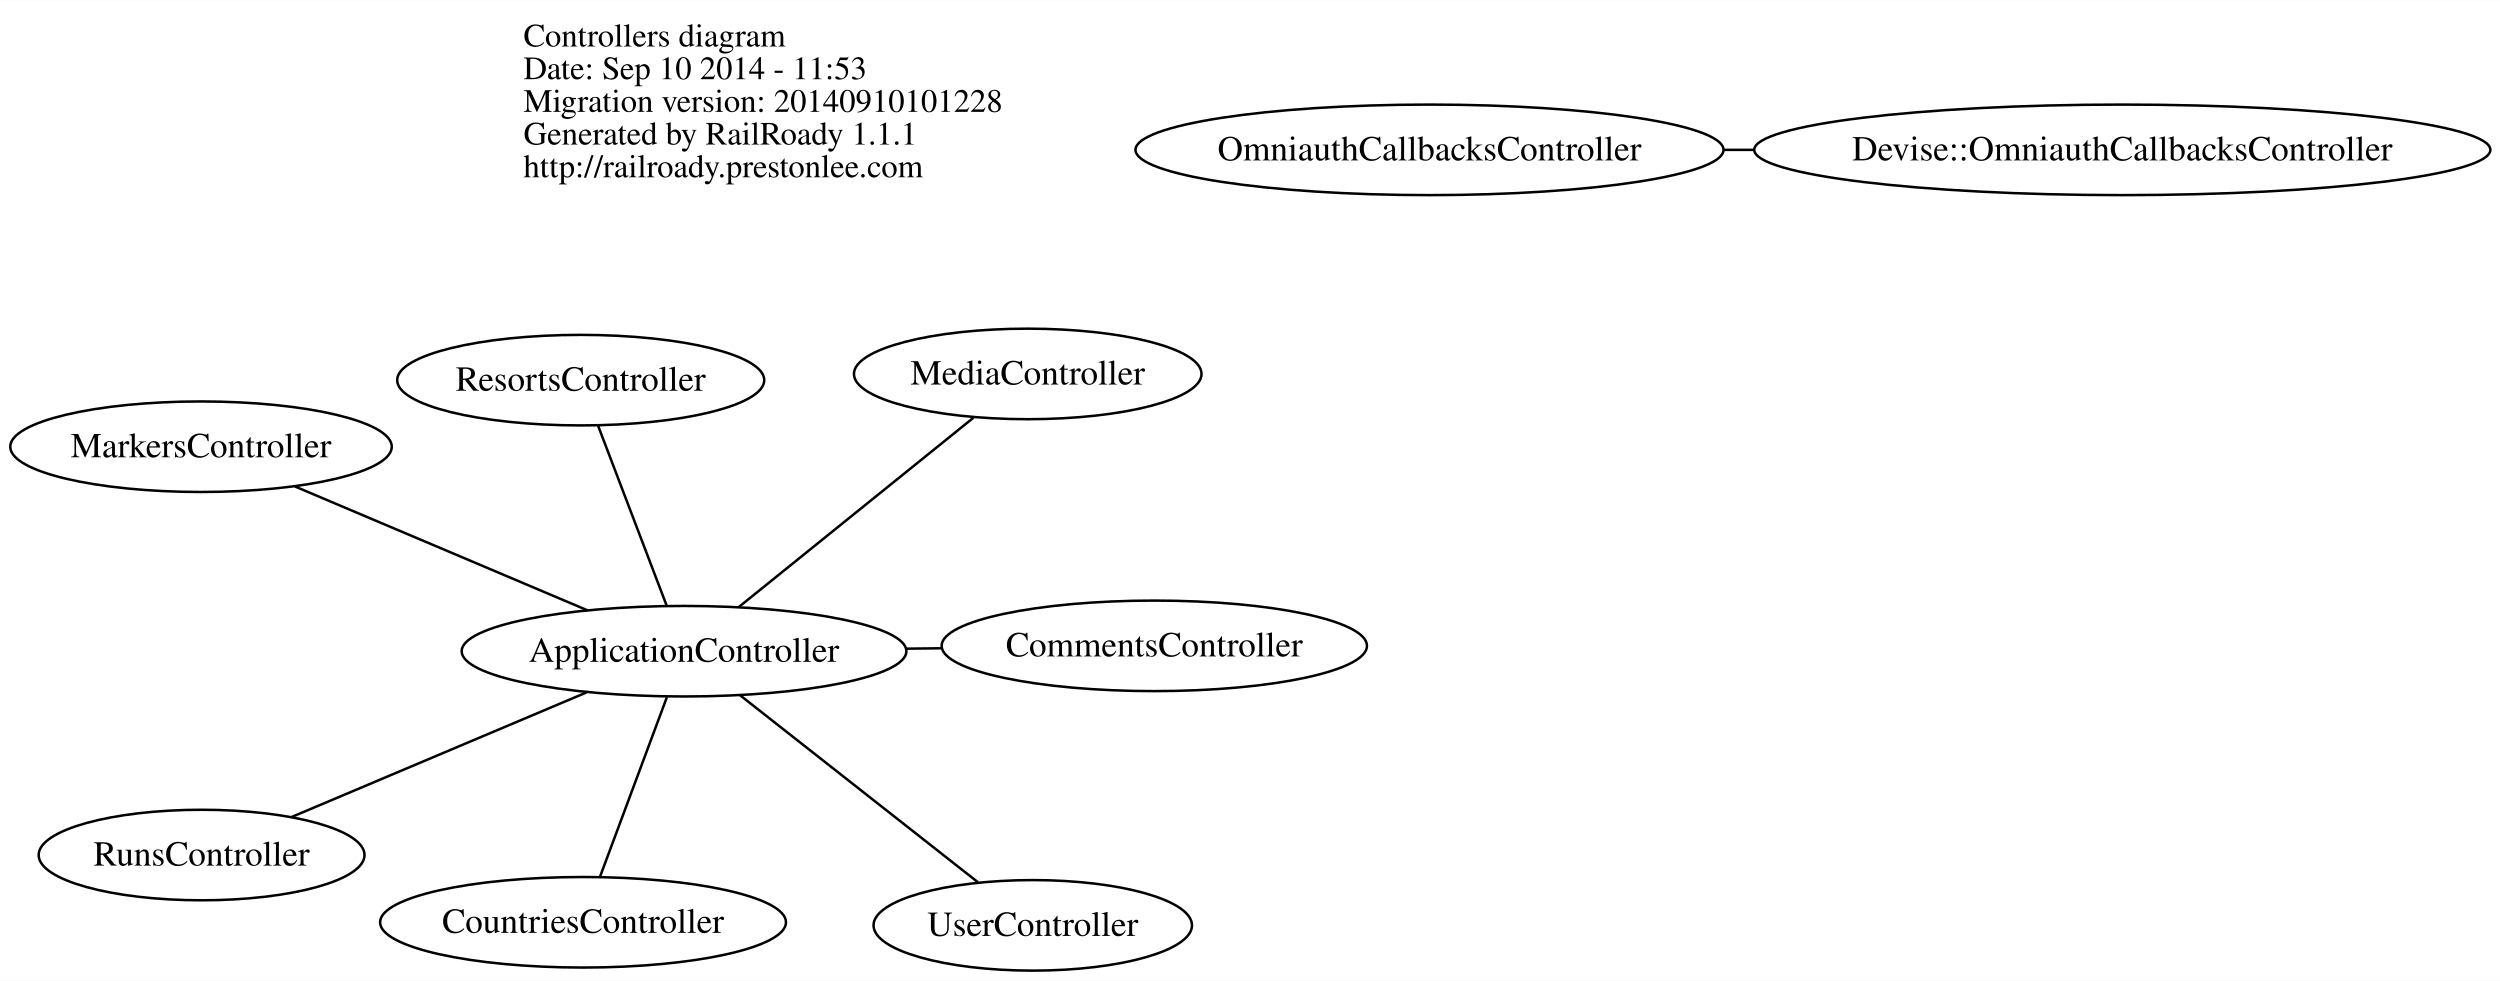
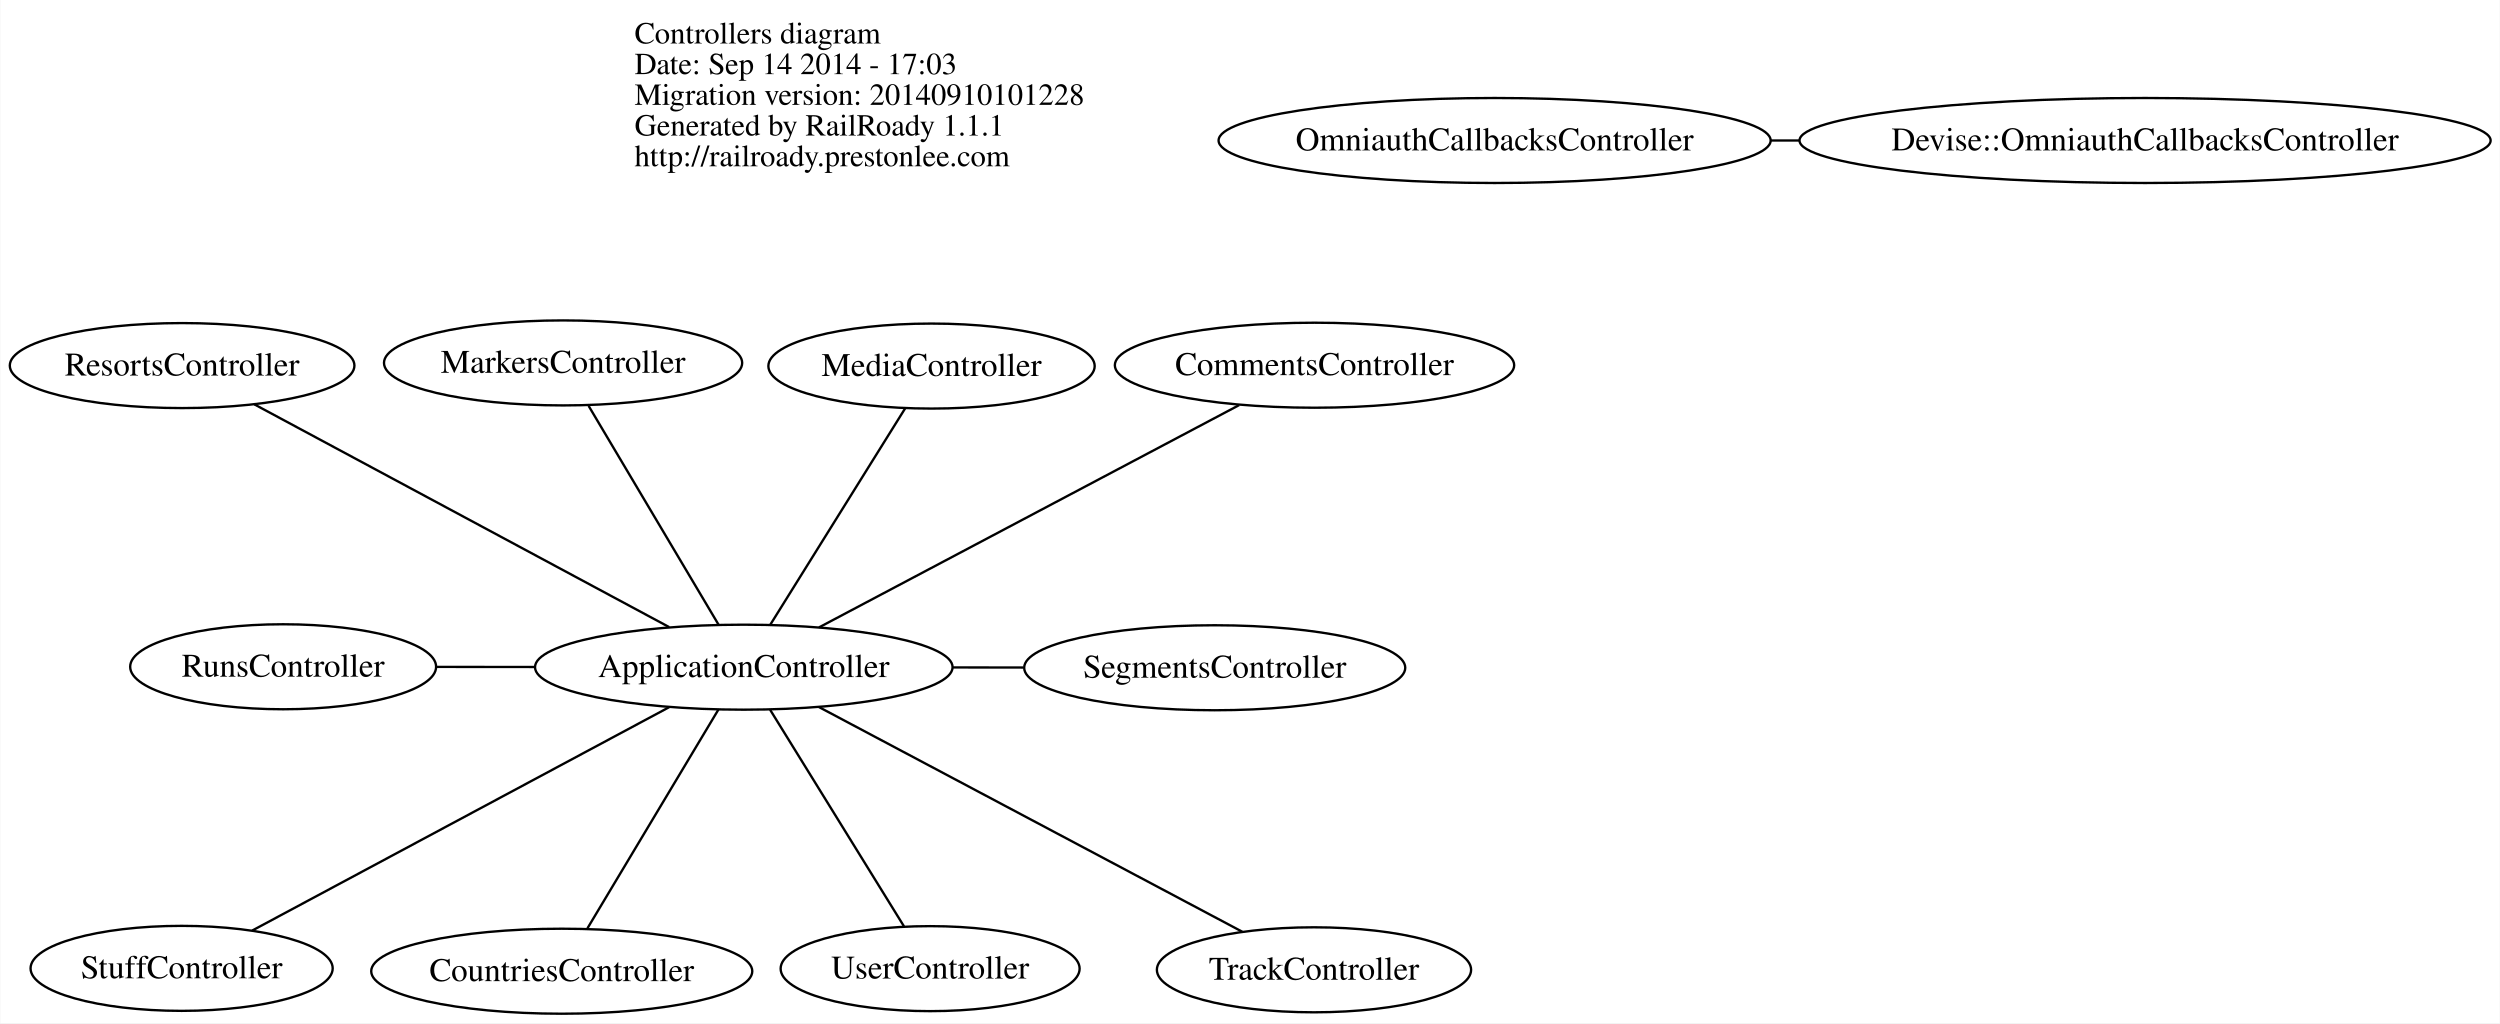
- <svg xmlns="http://www.w3.org/2000/svg" width="994pt" height="390pt" viewBox="0.00 0.00 994.00 389.84">
-   <g id="graph0" class="graph" transform="scale(1 1) rotate(0) translate(283.825 245.5)">
-     <polygon fill="white" stroke="none" points="-283.825,144.34 -283.825,-245.5 710.176,-245.5 710.176,144.34 -283.825,144.34" />
+ <svg xmlns="http://www.w3.org/2000/svg" width="1058pt" height="433pt" viewBox="0.00 0.00 1058.46 433.30">
+   <g id="graph0" class="graph" transform="scale(1 1) rotate(0) translate(324.281 269.5)">
+     <polygon fill="white" stroke="none" points="-324.281,163.804 -324.281,-269.5 734.176,-269.5 734.176,163.804 -324.281,163.804" />
    <g id="node1" class="node">
-       <text text-anchor="start" x="-75.688" y="-227.1" font-family="Times,serif" font-size="13.00">Controllers diagram</text>
-       <text text-anchor="start" x="-75.688" y="-214.1" font-family="Times,serif" font-size="13.00">Date: Sep 10 2014 - 11:53</text>
-       <text text-anchor="start" x="-75.688" y="-201.1" font-family="Times,serif" font-size="13.00">Migration version: 20140910101228</text>
-       <text text-anchor="start" x="-75.688" y="-188.1" font-family="Times,serif" font-size="13.00">Generated by RailRoady 1.1.1</text>
-       <text text-anchor="start" x="-75.688" y="-175.1" font-family="Times,serif" font-size="13.00">http://railroady.prestonlee.com</text>
+       <text text-anchor="start" x="-55.688" y="-251.1" font-family="Times,serif" font-size="13.00">Controllers diagram</text>
+       <text text-anchor="start" x="-55.688" y="-238.1" font-family="Times,serif" font-size="13.00">Date: Sep 14 2014 - 17:03</text>
+       <text text-anchor="start" x="-55.688" y="-225.1" font-family="Times,serif" font-size="13.00">Migration version: 20140910101228</text>
+       <text text-anchor="start" x="-55.688" y="-212.1" font-family="Times,serif" font-size="13.00">Generated by RailRoady 1.1.1</text>
+       <text text-anchor="start" x="-55.688" y="-199.1" font-family="Times,serif" font-size="13.00">http://railroady.prestonlee.com</text>
    </g>
    <g id="node2" class="node">
-       <ellipse fill="none" stroke="black" cx="-11.857" cy="13.34" rx="88.417" ry="18" />
-       <text text-anchor="middle" x="-11.857" y="17.54" font-family="Times,serif" font-size="14.00">ApplicationController</text>
+       <ellipse fill="none" stroke="black" cx="-9.422" cy="13.047" rx="88.417" ry="18" />
+       <text text-anchor="middle" x="-9.422" y="17.247" font-family="Times,serif" font-size="14.00">ApplicationController</text>
    </g>
    <g id="node3" class="node">
-       <ellipse fill="none" stroke="black" cx="175.128" cy="11.209" rx="84.56" ry="18" />
-       <text text-anchor="middle" x="175.128" y="15.409" font-family="Times,serif" font-size="14.00">CommentsController</text>
+       <ellipse fill="none" stroke="black" cx="232.27" cy="-114.833" rx="84.56" ry="18" />
+       <text text-anchor="middle" x="232.27" y="-110.633" font-family="Times,serif" font-size="14.00">CommentsController</text>
    </g>
    <g id="edge1" class="edge">
-       <path fill="none" stroke="black" d="M76.434,12.334C81.067,12.281 85.718,12.228 90.34,12.175" />
+       <path fill="none" stroke="black" d="M22.423,-3.803C68.697,-28.286 154.04,-73.441 200.353,-97.946" />
    </g>
    <g id="node4" class="node">
-       <ellipse fill="none" stroke="black" cx="-52.007" cy="121.118" rx="80.692" ry="18" />
-       <text text-anchor="middle" x="-52.007" y="125.318" font-family="Times,serif" font-size="14.00">CountriesController</text>
+       <ellipse fill="none" stroke="black" cx="-86.521" cy="141.804" rx="80.692" ry="18" />
+       <text text-anchor="middle" x="-86.521" y="146.004" font-family="Times,serif" font-size="14.00">CountriesController</text>
    </g>
    <g id="edge2" class="edge">
-       <path fill="none" stroke="black" d="M-18.668,31.623C-26.095,51.562 -37.908,83.273 -45.296,103.105" />
+       <path fill="none" stroke="black" d="M-20.143,30.95C-34.79,55.411 -60.915,99.04 -75.644,123.638" />
    </g>
    <g id="node5" class="node">
-       <ellipse fill="none" stroke="black" cx="-203.902" cy="-67.965" rx="75.847" ry="18" />
-       <text text-anchor="middle" x="-203.902" y="-63.765" font-family="Times,serif" font-size="14.00">MarkersController</text>
+       <ellipse fill="none" stroke="black" cx="-85.954" cy="-115.809" rx="75.847" ry="18" />
+       <text text-anchor="middle" x="-85.954" y="-111.609" font-family="Times,serif" font-size="14.00">MarkersController</text>
    </g>
    <g id="edge3" class="edge">
-       <path fill="none" stroke="black" d="M-50.258,-2.918C-84.081,-17.237 -133.041,-37.965 -166.547,-52.15" />
+       <path fill="none" stroke="black" d="M-20.064,-4.87C-34.603,-29.35 -60.536,-73.012 -75.156,-97.629" />
    </g>
    <g id="node6" class="node">
-       <ellipse fill="none" stroke="black" cx="124.802" cy="-96.905" rx="69.098" ry="18" />
-       <text text-anchor="middle" x="124.802" y="-92.705" font-family="Times,serif" font-size="14.00">MediaController</text>
+       <ellipse fill="none" stroke="black" cx="70.078" cy="-114.472" rx="69.098" ry="18" />
+       <text text-anchor="middle" x="70.078" y="-110.272" font-family="Times,serif" font-size="14.00">MediaController</text>
    </g>
    <g id="edge4" class="edge">
-       <path fill="none" stroke="black" d="M9.797,-4.128C35.386,-24.771 77.704,-58.91 103.249,-79.518" />
+       <path fill="none" stroke="black" d="M1.799,-4.953C16.951,-29.256 43.791,-72.307 58.913,-96.564" />
    </g>
    <g id="node8" class="node">
-       <ellipse fill="none" stroke="black" cx="-52.937" cy="-94.433" rx="72.974" ry="18" />
-       <text text-anchor="middle" x="-52.937" y="-90.233" font-family="Times,serif" font-size="14.00">ResortsController</text>
+       <ellipse fill="none" stroke="black" cx="-247.294" cy="-114.679" rx="72.974" ry="18" />
+       <text text-anchor="middle" x="-247.294" y="-110.479" font-family="Times,serif" font-size="14.00">ResortsController</text>
    </g>
    <g id="edge6" class="edge">
-       <path fill="none" stroke="black" d="M-18.825,-4.942C-26.425,-24.88 -38.512,-56.589 -46.071,-76.421" />
+       <path fill="none" stroke="black" d="M-41.01,-3.914C-86.885,-28.547 -171.401,-73.928 -216.707,-98.255" />
    </g>
    <g id="node9" class="node">
-       <ellipse fill="none" stroke="black" cx="-203.673" cy="94.379" rx="64.781" ry="18" />
-       <text text-anchor="middle" x="-203.673" y="98.579" font-family="Times,serif" font-size="14.00">RunsController</text>
+       <ellipse fill="none" stroke="black" cx="-204.51" cy="12.87" rx="64.781" ry="18" />
+       <text text-anchor="middle" x="-204.51" y="17.07" font-family="Times,serif" font-size="14.00">RunsController</text>
    </g>
    <g id="edge7" class="edge">
-       <path fill="none" stroke="black" d="M-50.673,29.74C-84.938,44.216 -134.488,65.15 -167.829,79.236" />
+       <path fill="none" stroke="black" d="M-97.834,12.967C-111.948,12.954 -126.319,12.941 -139.752,12.929" />
    </g>
    <g id="node10" class="node">
-       <ellipse fill="none" stroke="black" cx="126.801" cy="122.34" rx="63.31" ry="18" />
-       <text text-anchor="middle" x="126.801" y="126.54" font-family="Times,serif" font-size="14.00">UserController</text>
+       <ellipse fill="none" stroke="black" cx="190.008" cy="13.29" rx="80.692" ry="18" />
+       <text text-anchor="middle" x="190.008" y="17.49" font-family="Times,serif" font-size="14.00">SegmentsController</text>
    </g>
    <g id="edge8" class="edge">
-       <path fill="none" stroke="black" d="M10.421,30.853C36.449,51.314 79.23,84.944 105.036,105.23" />
+       <path fill="none" stroke="black" d="M78.922,13.154C88.924,13.167 99.08,13.179 108.982,13.191" />
+     </g>
+     <g id="node11" class="node">
+       <ellipse fill="none" stroke="black" cx="-247.5" cy="140.594" rx="63.976" ry="18" />
+       <text text-anchor="middle" x="-247.5" y="144.794" font-family="Times,serif" font-size="14.00">StuffController</text>
+     </g>
+     <g id="edge9" class="edge">
+       <path fill="none" stroke="black" d="M-41.037,29.984C-87.205,54.718 -172.475,100.4 -217.633,124.593" />
+     </g>
+     <g id="node12" class="node">
+       <ellipse fill="none" stroke="black" cx="232.048" cy="141.206" rx="66.539" ry="18" />
+       <text text-anchor="middle" x="232.048" y="145.406" font-family="Times,serif" font-size="14.00">TrackController</text>
+     </g>
+     <g id="edge10" class="edge">
+       <path fill="none" stroke="black" d="M22.394,29.933C69.138,54.742 155.784,100.729 201.684,125.091" />
+     </g>
+     <g id="node13" class="node">
+       <ellipse fill="none" stroke="black" cx="69.485" cy="140.715" rx="63.31" ry="18" />
+       <text text-anchor="middle" x="69.485" y="144.915" font-family="Times,serif" font-size="14.00">UserController</text>
+     </g>
+     <g id="edge11" class="edge">
+       <path fill="none" stroke="black" d="M1.716,31.068C16.755,55.4 43.394,98.501 58.404,122.786" />
    </g>
    <g id="node7" class="node">
-       <ellipse fill="none" stroke="black" cx="284.545" cy="-186" rx="116.899" ry="18" />
-       <text text-anchor="middle" x="284.545" y="-181.8" font-family="Times,serif" font-size="14.00">OmniauthCallbacksController</text>
+       <ellipse fill="none" stroke="black" cx="308.545" cy="-210" rx="116.899" ry="18" />
+       <text text-anchor="middle" x="308.545" y="-205.8" font-family="Times,serif" font-size="14.00">OmniauthCallbacksController</text>
    </g>
-     <g id="node11" class="node">
-       <ellipse fill="none" stroke="black" cx="560.005" cy="-186" rx="146.34" ry="18" />
-       <text text-anchor="middle" x="560.005" y="-181.8" font-family="Times,serif" font-size="14.00">Devise::OmniauthCallbacksController</text>
+     <g id="node14" class="node">
+       <ellipse fill="none" stroke="black" cx="584.005" cy="-210" rx="146.34" ry="18" />
+       <text text-anchor="middle" x="584.005" y="-205.8" font-family="Times,serif" font-size="14.00">Devise::OmniauthCallbacksController</text>
    </g>
    <g id="edge5" class="edge">
-       <path fill="none" stroke="black" d="M413.806,-186C409.686,-186 405.575,-186 401.49,-186" />
+       <path fill="none" stroke="black" d="M437.806,-210C433.686,-210 429.575,-210 425.49,-210" />
    </g>
  </g>
</svg>
